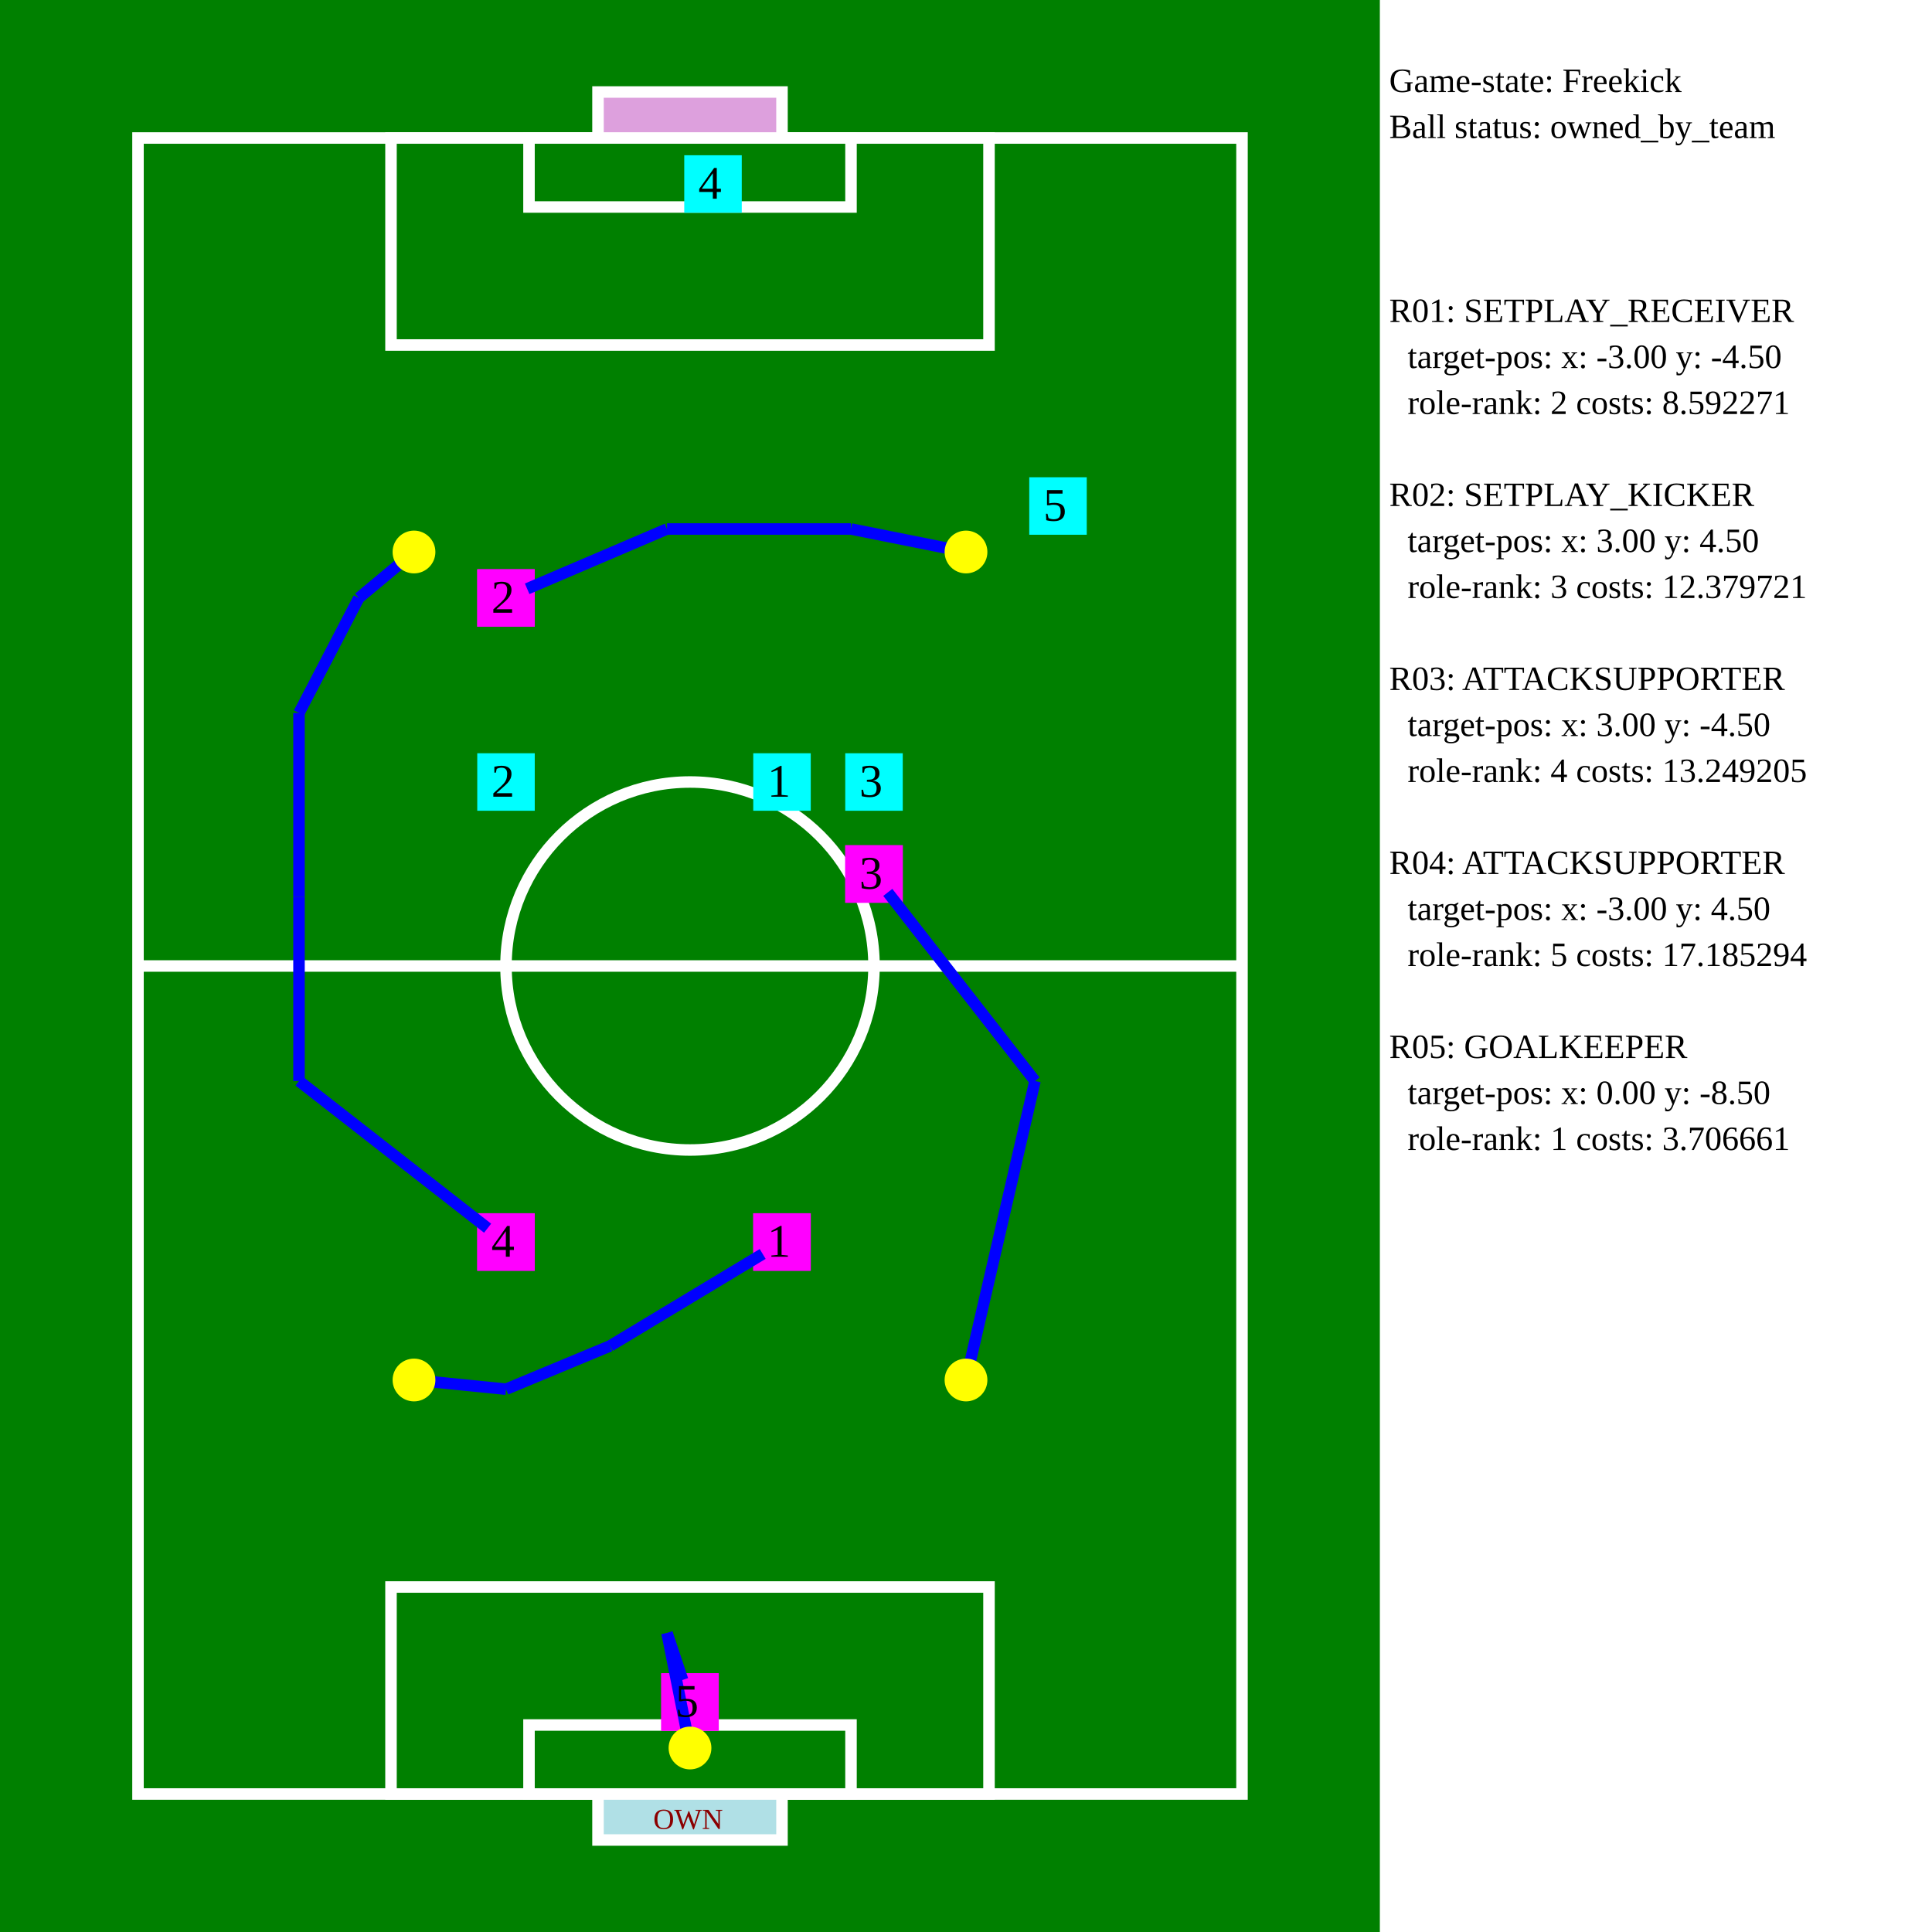
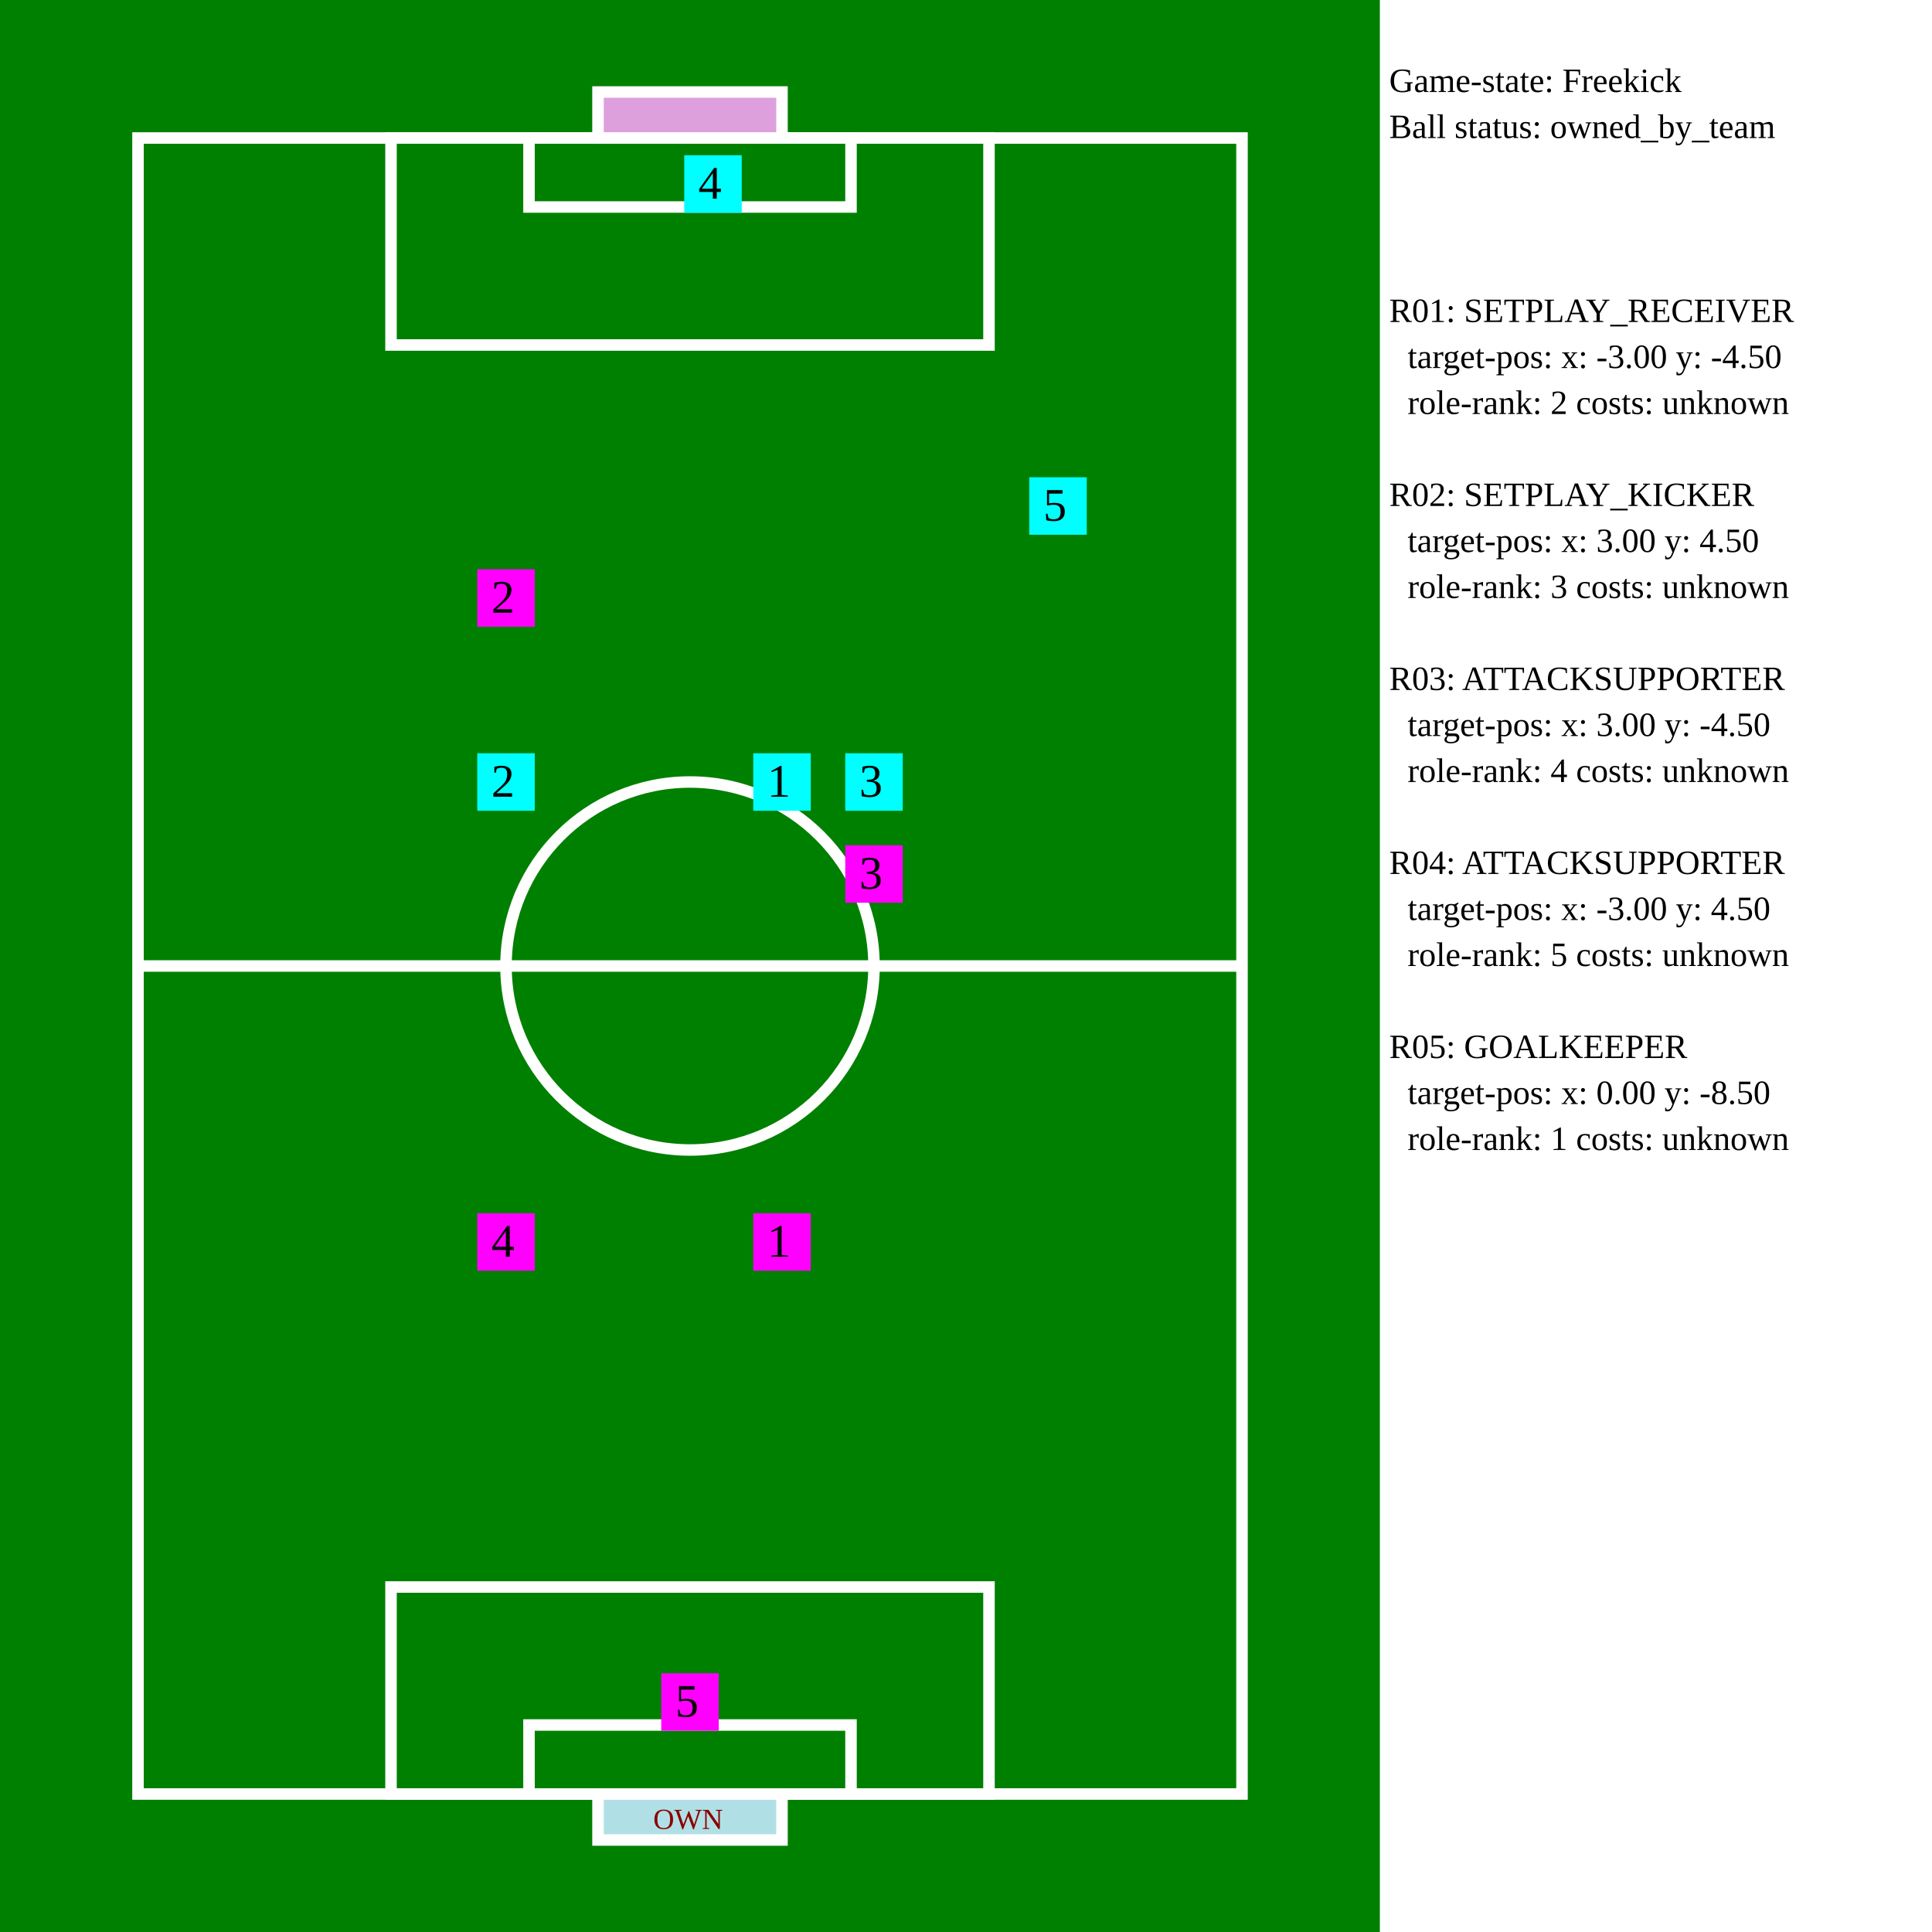
<svg xmlns="http://www.w3.org/2000/svg" width="21.00cm" height="21.00cm" version="1.1">
  <rect x="0cm" y="0cm" width="15.00cm" height="21.00cm" fill="green" stroke-width="0.02cm" />
  <rect x="15.00cm" y="0cm" width="6.00cm" height="21.00cm" fill="white" stroke-width="0.02cm" />
  <text x="15.10cm" y="1.00cm" font-size="14" font-weight-absolute="bold" fill="black">Game-state: Freekick</text>
  <text x="15.10cm" y="1.50cm" font-size="14" font-weight-absolute="bold" fill="black">Ball status: owned_by_team</text>
  <text x="15.10cm" y="3.50cm" font-size="14" font-weight-absolute="bold" fill="black">R01: SETPLAY_RECEIVER</text>
  <text x="15.30cm" y="4.00cm" font-size="14" font-weight-absolute="bold" fill="black">target-pos: x: -3.00 y: -4.50</text>
-   <text x="15.30cm" y="4.50cm" font-size="14" font-weight-absolute="bold" fill="black">role-rank: 2 costs: 8.592271</text>
+   <text x="15.30cm" y="4.50cm" font-size="14" font-weight-absolute="bold" fill="black">role-rank: 2 costs: unknown</text>
  <text x="15.10cm" y="5.50cm" font-size="14" font-weight-absolute="bold" fill="black">R02: SETPLAY_KICKER</text>
  <text x="15.30cm" y="6.00cm" font-size="14" font-weight-absolute="bold" fill="black">target-pos: x: 3.00 y: 4.50</text>
-   <text x="15.30cm" y="6.50cm" font-size="14" font-weight-absolute="bold" fill="black">role-rank: 3 costs: 12.379721</text>
+   <text x="15.30cm" y="6.50cm" font-size="14" font-weight-absolute="bold" fill="black">role-rank: 3 costs: unknown</text>
  <text x="15.10cm" y="7.50cm" font-size="14" font-weight-absolute="bold" fill="black">R03: ATTACKSUPPORTER</text>
  <text x="15.30cm" y="8.00cm" font-size="14" font-weight-absolute="bold" fill="black">target-pos: x: 3.00 y: -4.50</text>
-   <text x="15.30cm" y="8.50cm" font-size="14" font-weight-absolute="bold" fill="black">role-rank: 4 costs: 13.249205</text>
+   <text x="15.30cm" y="8.50cm" font-size="14" font-weight-absolute="bold" fill="black">role-rank: 4 costs: unknown</text>
  <text x="15.10cm" y="9.50cm" font-size="14" font-weight-absolute="bold" fill="black">R04: ATTACKSUPPORTER</text>
  <text x="15.30cm" y="10.00cm" font-size="14" font-weight-absolute="bold" fill="black">target-pos: x: -3.00 y: 4.50</text>
-   <text x="15.30cm" y="10.50cm" font-size="14" font-weight-absolute="bold" fill="black">role-rank: 5 costs: 17.185294</text>
+   <text x="15.30cm" y="10.50cm" font-size="14" font-weight-absolute="bold" fill="black">role-rank: 5 costs: unknown</text>
  <text x="15.10cm" y="11.50cm" font-size="14" font-weight-absolute="bold" fill="black">R05: GOALKEEPER</text>
  <text x="15.30cm" y="12.00cm" font-size="14" font-weight-absolute="bold" fill="black">target-pos: x: 0.00 y: -8.50</text>
-   <text x="15.30cm" y="12.50cm" font-size="14" font-weight-absolute="bold" fill="black">role-rank: 1 costs: 3.706661</text>
+   <text x="15.30cm" y="12.50cm" font-size="14" font-weight-absolute="bold" fill="black">role-rank: 1 costs: unknown</text>
  <rect x="1.50cm" y="1.50cm" width="12.00cm" height="18.00cm" fill="none" stroke="white" stroke-width="0.125cm" />
  <line x1="1.50cm" y1="10.50cm" x2="13.50cm" y2="10.50cm" stroke-width="0.125cm" stroke="white" />
  <circle cx="7.50cm" cy="10.50cm" r="2.00cm" fill="none" stroke="white" stroke-width="0.125cm" />
  <rect x="4.25cm" y="1.50cm" width="6.50cm" height="2.25cm" fill="green" stroke="white" stroke-width="0.125cm" />
  <rect x="4.25cm" y="17.25cm" width="6.50cm" height="2.25cm" fill="green" stroke="white" stroke-width="0.125cm" />
  <rect x="5.75cm" y="1.50cm" width="3.50cm" height="0.75cm" fill="green" stroke="white" stroke-width="0.125cm" />
  <rect x="5.75cm" y="18.75cm" width="3.50cm" height="0.75cm" fill="green" stroke="white" stroke-width="0.125cm" />
  <rect x="6.50cm" y="1.00cm" width="2.00cm" height="0.50cm" fill="plum" stroke="white" stroke-width="0.125cm" />
  <rect x="6.50cm" y="19.50cm" width="2.00cm" height="0.50cm" fill="powderblue" stroke="white" stroke-width="0.125cm" />
  <text x="7.10cm" y="19.88cm" fill="darkred">OWN</text>
  <rect x="8.25cm" y="8.25cm" width="0.50cm" height="0.50cm" fill="cyan" stroke="cyan" stroke-width="0.125cm" />
  <text x="8.34cm" y="8.66cm" font-size="large" font-weight-absolute="bold" fill="black">1</text>
  <rect x="5.25cm" y="8.25cm" width="0.50cm" height="0.50cm" fill="cyan" stroke="cyan" stroke-width="0.125cm" />
  <text x="5.34cm" y="8.66cm" font-size="large" font-weight-absolute="bold" fill="black">2</text>
  <rect x="9.25cm" y="8.25cm" width="0.50cm" height="0.50cm" fill="cyan" stroke="cyan" stroke-width="0.125cm" />
  <text x="9.34cm" y="8.66cm" font-size="large" font-weight-absolute="bold" fill="black">3</text>
  <rect x="7.50cm" y="1.75cm" width="0.50cm" height="0.50cm" fill="cyan" stroke="cyan" stroke-width="0.125cm" />
  <text x="7.59cm" y="2.16cm" font-size="large" font-weight-absolute="bold" fill="black">4</text>
  <rect x="11.25cm" y="5.25cm" width="0.50cm" height="0.50cm" fill="cyan" stroke="cyan" stroke-width="0.125cm" />
  <text x="11.34cm" y="5.66cm" font-size="large" font-weight-absolute="bold" fill="black">5</text>
  <rect x="8.25cm" y="13.25cm" width="0.50cm" height="0.50cm" fill="magenta" stroke="magenta" stroke-width="0.125cm" />
  <rect x="5.25cm" y="6.25cm" width="0.50cm" height="0.50cm" fill="magenta" stroke="magenta" stroke-width="0.125cm" />
  <rect x="9.25cm" y="9.25cm" width="0.50cm" height="0.50cm" fill="magenta" stroke="magenta" stroke-width="0.125cm" />
  <rect x="5.25cm" y="13.25cm" width="0.50cm" height="0.50cm" fill="magenta" stroke="magenta" stroke-width="0.125cm" />
  <rect x="7.25cm" y="18.25cm" width="0.50cm" height="0.50cm" fill="magenta" stroke="magenta" stroke-width="0.125cm" />
-   <rect x="8.25cm" y="13.25cm" width="0.50cm" height="0.50cm" fill="magenta" stroke="magenta" stroke-width="0.125cm" />
-   <line x1="8.29cm" y1="13.63cm" x2="6.63cm" y2="14.63cm" stroke-width="0.125cm" stroke="blue" />
-   <line x1="6.63cm" y1="14.63cm" x2="5.50cm" y2="15.10cm" stroke-width="0.125cm" stroke="blue" />
-   <line x1="5.50cm" y1="15.10cm" x2="4.50cm" y2="15.00cm" stroke-width="0.125cm" stroke="blue" />
-   <circle cx="4.50cm" cy="15.00cm" r="0.17cm" fill="yellow" stroke="yellow" stroke-width="0.125cm" />
-   <rect x="5.25cm" y="6.25cm" width="0.50cm" height="0.50cm" fill="magenta" stroke="magenta" stroke-width="0.125cm" />
-   <line x1="5.73cm" y1="6.40cm" x2="7.25cm" y2="5.75cm" stroke-width="0.125cm" stroke="blue" />
-   <line x1="7.25cm" y1="5.75cm" x2="9.25cm" y2="5.75cm" stroke-width="0.125cm" stroke="blue" />
-   <line x1="9.25cm" y1="5.75cm" x2="10.50cm" y2="6.00cm" stroke-width="0.125cm" stroke="blue" />
-   <circle cx="10.50cm" cy="6.00cm" r="0.17cm" fill="yellow" stroke="yellow" stroke-width="0.125cm" />
-   <rect x="9.25cm" y="9.25cm" width="0.50cm" height="0.50cm" fill="magenta" stroke="magenta" stroke-width="0.125cm" />
-   <line x1="9.65cm" y1="9.70cm" x2="11.25cm" y2="11.75cm" stroke-width="0.125cm" stroke="blue" />
-   <line x1="11.25cm" y1="11.75cm" x2="10.50cm" y2="15.00cm" stroke-width="0.125cm" stroke="blue" />
-   <circle cx="10.50cm" cy="15.00cm" r="0.17cm" fill="yellow" stroke="yellow" stroke-width="0.125cm" />
-   <rect x="5.25cm" y="13.25cm" width="0.50cm" height="0.50cm" fill="magenta" stroke="magenta" stroke-width="0.125cm" />
-   <line x1="5.30cm" y1="13.35cm" x2="3.25cm" y2="11.75cm" stroke-width="0.125cm" stroke="blue" />
-   <line x1="3.25cm" y1="11.75cm" x2="3.25cm" y2="9.75cm" stroke-width="0.125cm" stroke="blue" />
-   <line x1="3.25cm" y1="9.75cm" x2="3.25cm" y2="7.75cm" stroke-width="0.125cm" stroke="blue" />
-   <line x1="3.25cm" y1="7.75cm" x2="3.90cm" y2="6.50cm" stroke-width="0.125cm" stroke="blue" />
-   <line x1="3.90cm" y1="6.50cm" x2="4.50cm" y2="6.00cm" stroke-width="0.125cm" stroke="blue" />
-   <circle cx="4.50cm" cy="6.00cm" r="0.17cm" fill="yellow" stroke="yellow" stroke-width="0.125cm" />
-   <rect x="7.25cm" y="18.25cm" width="0.50cm" height="0.50cm" fill="magenta" stroke="magenta" stroke-width="0.125cm" />
-   <line x1="7.42cm" y1="18.26cm" x2="7.25cm" y2="17.75cm" stroke-width="0.125cm" stroke="blue" />
-   <line x1="7.25cm" y1="17.75cm" x2="7.50cm" y2="19.00cm" stroke-width="0.125cm" stroke="blue" />
-   <circle cx="7.50cm" cy="19.00cm" r="0.17cm" fill="yellow" stroke="yellow" stroke-width="0.125cm" />
  <text x="8.34cm" y="13.66cm" font-size="large" font-weight-absolute="bold" fill="black">1</text>
  <text x="5.34cm" y="6.66cm" font-size="large" font-weight-absolute="bold" fill="black">2</text>
  <text x="9.34cm" y="9.66cm" font-size="large" font-weight-absolute="bold" fill="black">3</text>
  <text x="5.34cm" y="13.66cm" font-size="large" font-weight-absolute="bold" fill="black">4</text>
  <text x="7.34cm" y="18.66cm" font-size="large" font-weight-absolute="bold" fill="black">5</text>
</svg>
